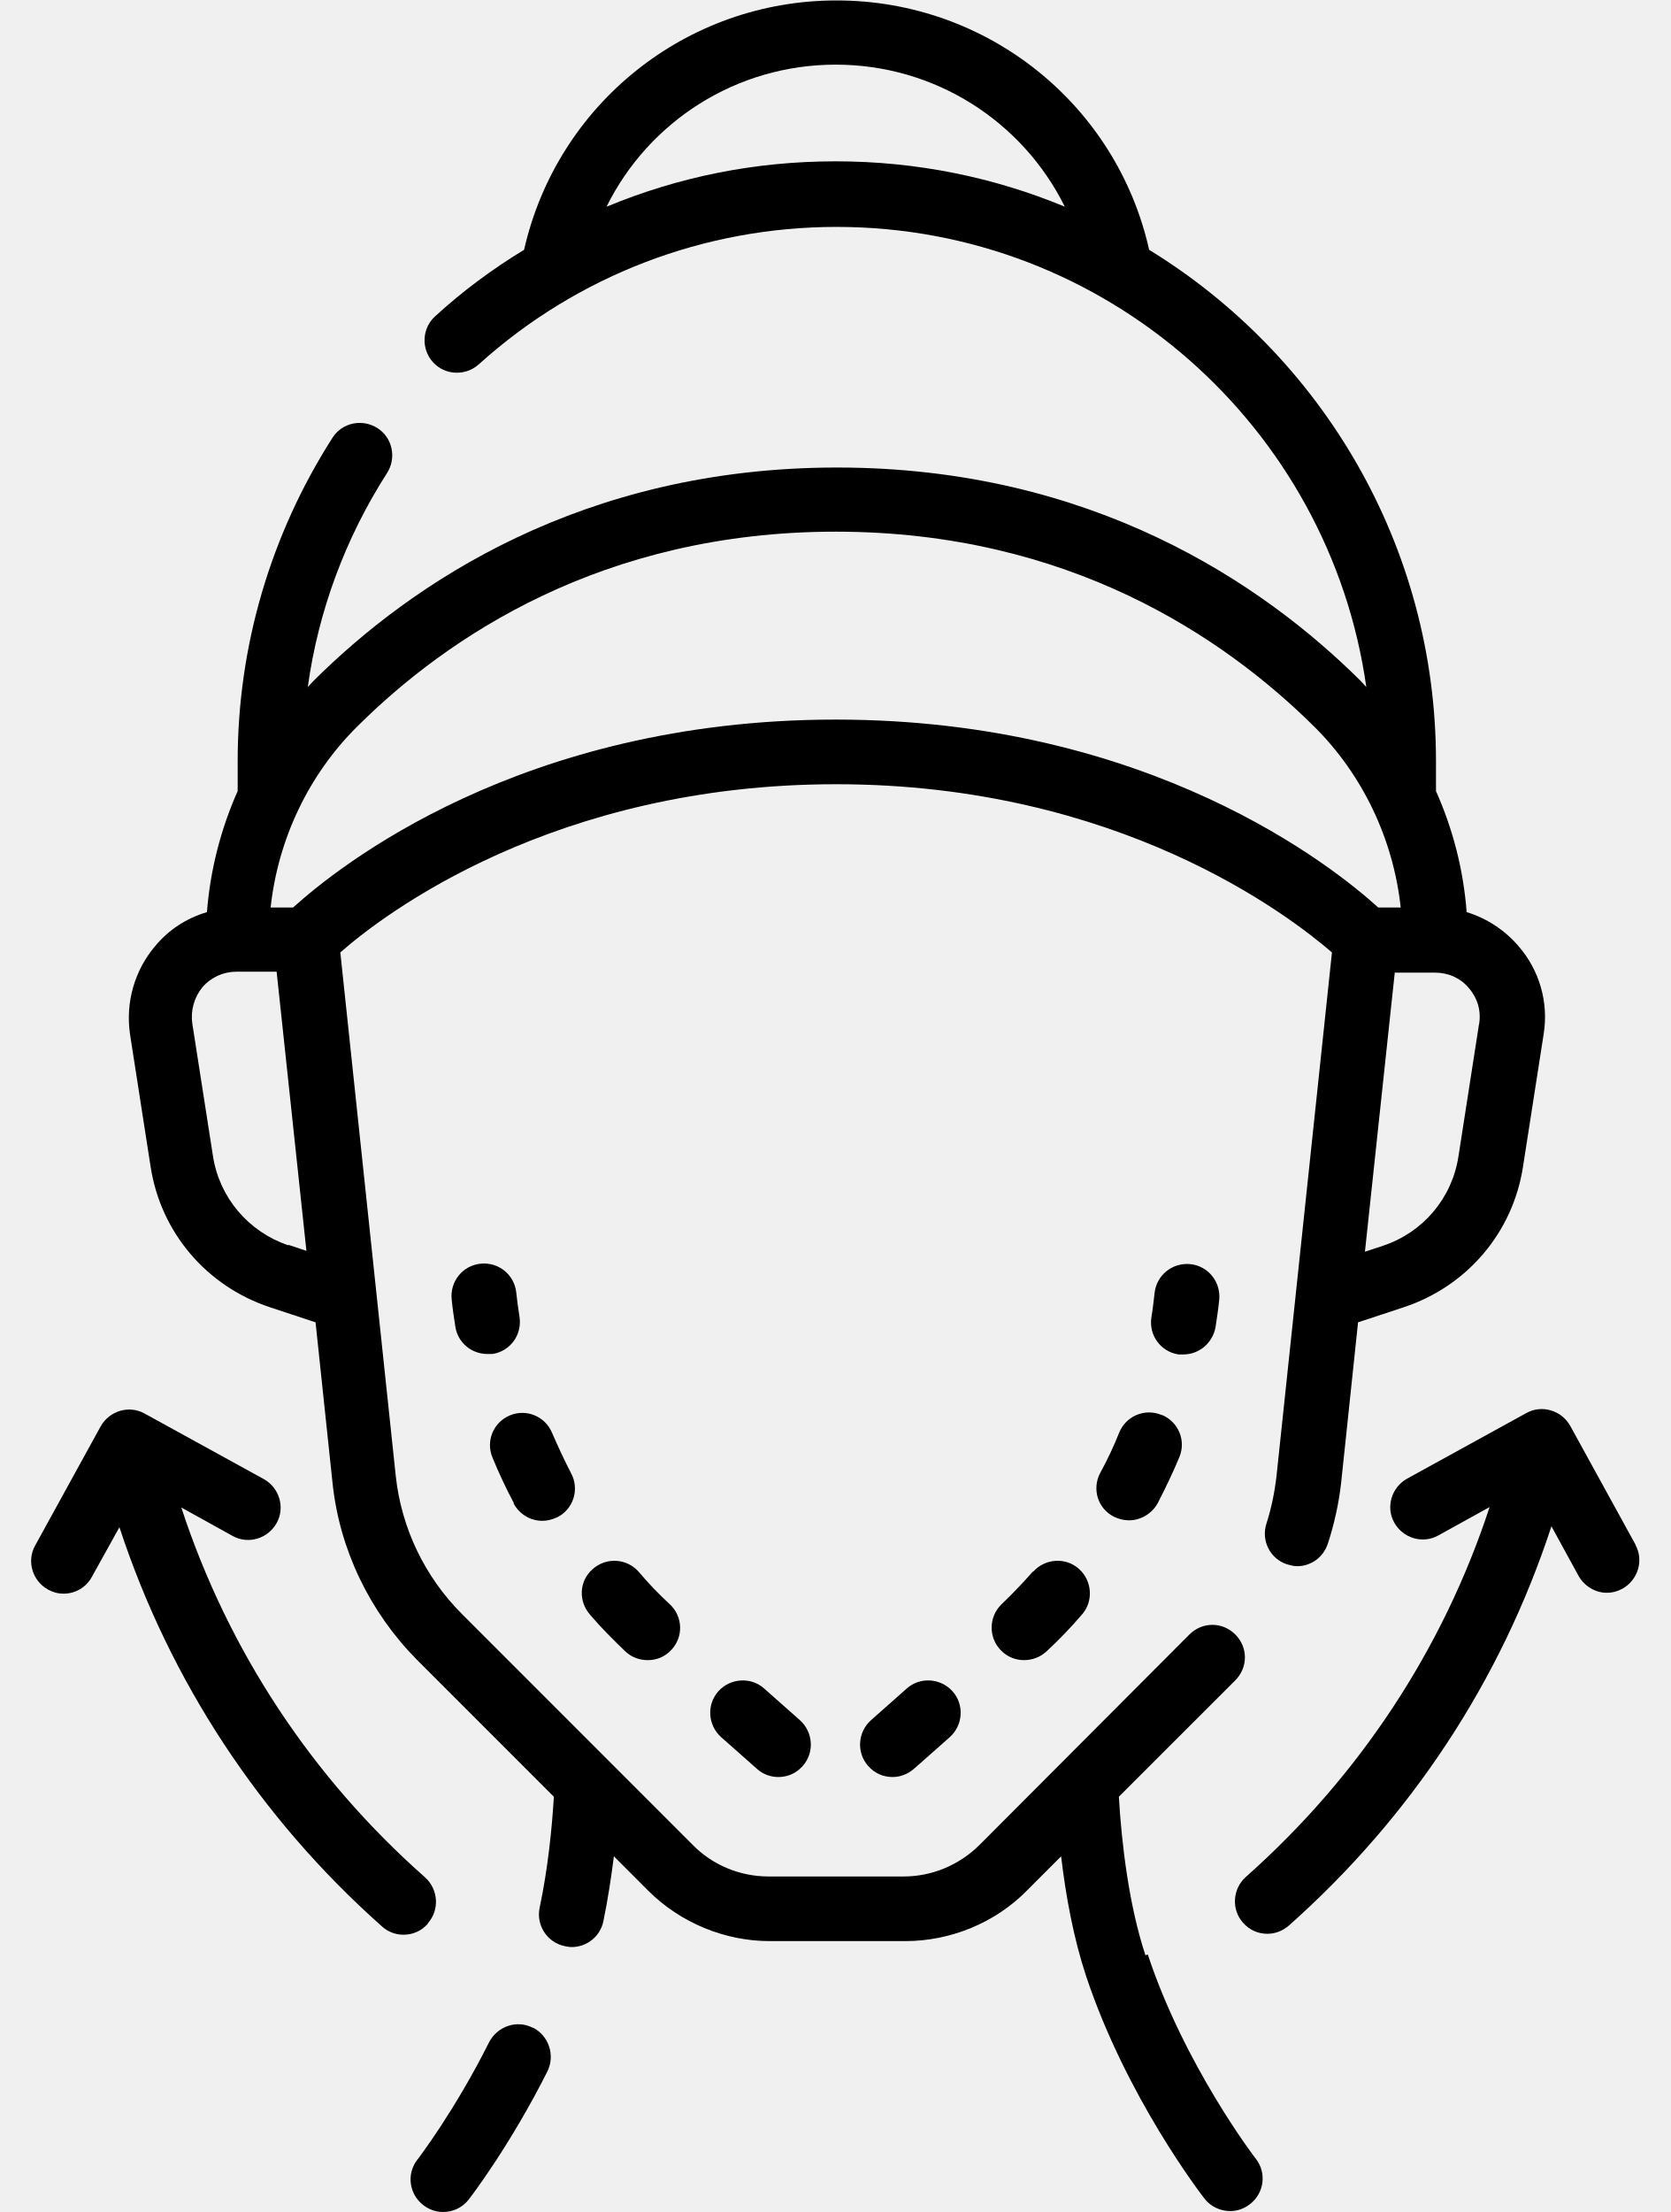
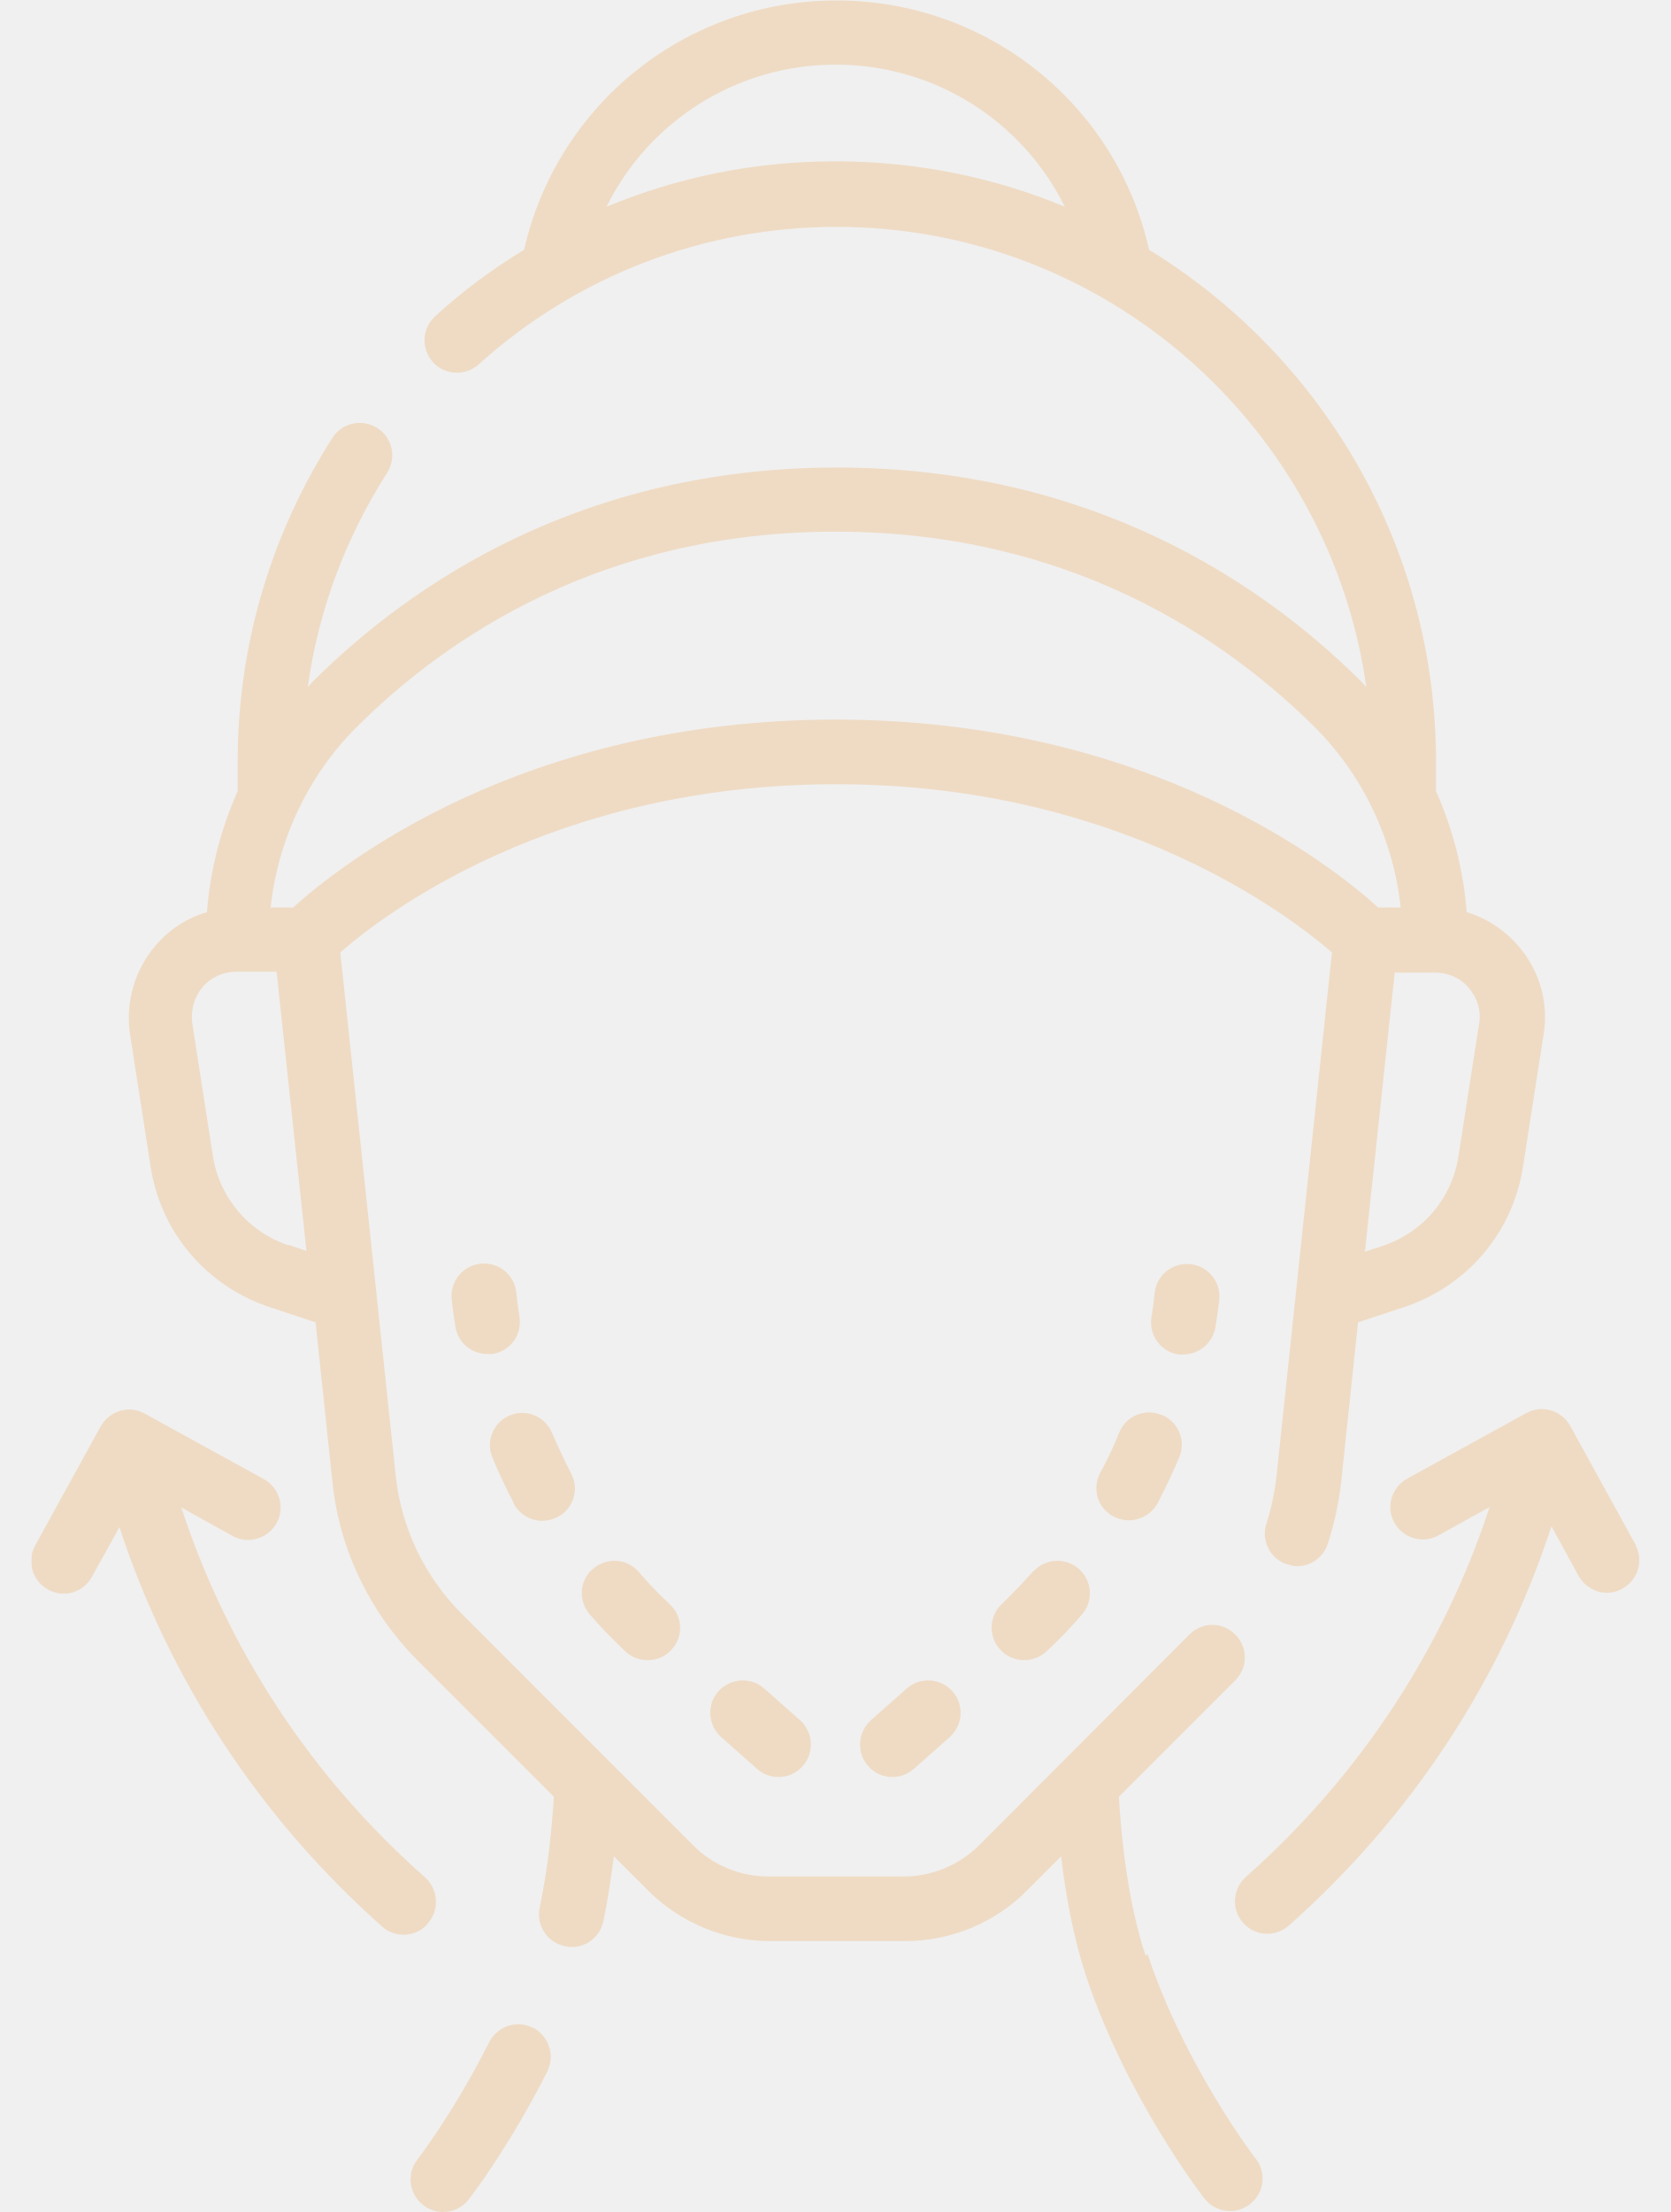
<svg xmlns="http://www.w3.org/2000/svg" width="34" height="45" viewBox="0 0 34 45" fill="none">
-   <g clip-path="url(#clip0_24_210)">
-     <path d="M10.841 41.252C10.515 41.084 10.123 41.224 9.955 41.541C9.256 42.939 8.501 43.928 8.491 43.937C8.268 44.226 8.324 44.636 8.613 44.86C8.734 44.953 8.874 45 9.014 45C9.209 45 9.405 44.916 9.536 44.748C9.573 44.702 10.375 43.657 11.14 42.137C11.298 41.811 11.168 41.419 10.851 41.252H10.841Z" fill="#000" />
-     <path d="M23.308 39.778C22.972 38.762 22.823 37.512 22.767 36.552L25.136 34.184C25.397 33.922 25.397 33.512 25.136 33.251C24.875 32.99 24.464 32.99 24.203 33.251L19.933 37.531C19.522 37.941 18.963 38.174 18.394 38.174H15.634C15.056 38.174 14.496 37.941 14.095 37.531L9.396 32.831C8.641 32.076 8.165 31.078 8.053 30.025L6.925 19.376C7.792 18.612 11.261 15.954 17.014 15.954C22.767 15.954 26.227 18.621 27.103 19.376L25.975 30.025C25.938 30.351 25.872 30.677 25.77 30.995C25.658 31.34 25.844 31.713 26.189 31.824C26.255 31.843 26.329 31.862 26.394 31.862C26.674 31.862 26.926 31.685 27.019 31.405C27.15 31.004 27.243 30.584 27.29 30.165L27.634 26.901L28.567 26.593C29.854 26.165 30.786 25.073 30.991 23.731L31.411 21.036C31.514 20.393 31.327 19.74 30.898 19.246C30.618 18.919 30.245 18.677 29.844 18.556C29.779 17.698 29.565 16.868 29.22 16.094V15.488C29.22 11.087 26.879 7.226 23.383 5.082C22.721 2.126 20.091 0.009 17.023 0.009C13.956 0.009 11.335 2.126 10.664 5.082C10.021 5.473 9.414 5.921 8.855 6.434C8.585 6.676 8.566 7.096 8.808 7.366C9.051 7.637 9.47 7.655 9.741 7.413C11.746 5.604 14.329 4.616 17.023 4.616C22.506 4.616 27.056 8.69 27.802 13.977C27.765 13.94 27.728 13.893 27.691 13.856C25.695 11.87 22.217 9.511 17.033 9.511C11.848 9.511 8.37 11.87 6.375 13.856C6.337 13.893 6.3 13.94 6.263 13.977C6.477 12.43 7.027 10.947 7.876 9.623C8.072 9.315 7.988 8.905 7.68 8.709C7.372 8.513 6.962 8.597 6.766 8.905C5.507 10.872 4.836 13.148 4.836 15.488V16.094C4.491 16.868 4.277 17.707 4.211 18.556C3.801 18.677 3.437 18.91 3.158 19.246C2.738 19.74 2.552 20.393 2.645 21.036L3.064 23.731C3.27 25.073 4.202 26.165 5.489 26.593L6.421 26.901L6.766 30.165C6.906 31.517 7.522 32.794 8.482 33.764L11.27 36.552C11.233 37.186 11.149 38.016 10.981 38.809C10.906 39.163 11.13 39.517 11.494 39.592C11.54 39.601 11.587 39.61 11.634 39.61C11.941 39.61 12.212 39.396 12.277 39.088C12.37 38.641 12.436 38.193 12.492 37.764L13.191 38.464C13.844 39.116 14.748 39.489 15.662 39.489H18.422C19.345 39.489 20.25 39.116 20.893 38.464L21.592 37.764C21.686 38.566 21.844 39.424 22.096 40.188C22.916 42.66 24.445 44.646 24.511 44.73C24.641 44.897 24.837 44.981 25.033 44.981C25.173 44.981 25.313 44.935 25.434 44.841C25.723 44.618 25.779 44.207 25.555 43.918C25.537 43.9 24.101 42.016 23.355 39.76L23.308 39.778ZM12.342 4.205C13.2 2.471 14.981 1.315 17.005 1.315C19.028 1.315 20.809 2.471 21.667 4.205C20.231 3.609 18.655 3.282 17.005 3.282C15.354 3.282 13.806 3.599 12.342 4.205ZM30.096 20.831L29.677 23.526C29.546 24.374 28.959 25.073 28.138 25.344L27.774 25.465L28.381 19.787H29.201C29.471 19.787 29.723 19.898 29.891 20.104C30.068 20.309 30.143 20.57 30.096 20.84V20.831ZM7.27 14.779C9.088 12.97 12.258 10.816 17.005 10.816C21.751 10.816 24.912 12.97 26.739 14.779C27.728 15.758 28.352 17.073 28.502 18.462H28.045C27.14 17.642 23.41 14.639 17.005 14.639C10.599 14.639 6.869 17.642 5.964 18.462H5.507C5.657 17.073 6.281 15.758 7.27 14.779ZM5.871 25.335C5.06 25.064 4.463 24.365 4.333 23.516L3.913 20.822C3.876 20.561 3.95 20.29 4.118 20.085C4.295 19.88 4.547 19.768 4.808 19.768H5.629L6.235 25.447L5.871 25.325V25.335Z" fill="#000" />
-     <path d="M24.735 26.994C24.763 26.808 24.791 26.621 24.809 26.444C24.846 26.081 24.585 25.754 24.222 25.717C23.858 25.68 23.532 25.941 23.494 26.304C23.476 26.463 23.457 26.631 23.429 26.799C23.373 27.162 23.616 27.498 23.979 27.554C24.017 27.554 24.045 27.554 24.082 27.554C24.399 27.554 24.679 27.321 24.735 26.994Z" fill="#000" />
-     <path d="M10.45 30.584C10.571 30.808 10.794 30.939 11.037 30.939C11.139 30.939 11.242 30.911 11.345 30.864C11.671 30.696 11.792 30.295 11.624 29.978C11.485 29.708 11.354 29.428 11.233 29.148C11.093 28.813 10.711 28.654 10.375 28.794C10.039 28.934 9.881 29.316 10.021 29.652C10.151 29.969 10.3 30.286 10.459 30.584H10.45Z" fill="#000" />
-     <path d="M12.995 31.974C12.753 31.703 12.342 31.675 12.063 31.918C11.783 32.16 11.764 32.571 12.007 32.85C12.23 33.111 12.473 33.354 12.725 33.596C12.855 33.718 13.014 33.773 13.182 33.773C13.359 33.773 13.527 33.708 13.657 33.568C13.909 33.307 13.9 32.888 13.629 32.636C13.405 32.431 13.191 32.207 12.995 31.974Z" fill="#000" />
-     <path d="M23.634 28.785C23.299 28.645 22.916 28.803 22.776 29.139C22.665 29.419 22.534 29.698 22.385 29.969C22.217 30.295 22.338 30.687 22.665 30.855C22.758 30.901 22.87 30.929 22.972 30.929C23.205 30.929 23.439 30.799 23.56 30.575C23.718 30.267 23.867 29.96 23.998 29.643C24.138 29.307 23.979 28.925 23.644 28.785H23.634Z" fill="#000" />
-     <path d="M15.55 34.351C15.28 34.109 14.86 34.137 14.617 34.407C14.375 34.678 14.403 35.097 14.674 35.34L15.401 35.983C15.522 36.095 15.681 36.151 15.839 36.151C16.026 36.151 16.203 36.076 16.333 35.927C16.576 35.657 16.548 35.237 16.277 34.995L15.55 34.351Z" fill="#000" />
-     <path d="M21.014 31.974C20.818 32.198 20.604 32.421 20.38 32.636C20.119 32.888 20.11 33.307 20.361 33.568C20.492 33.708 20.669 33.773 20.837 33.773C20.995 33.773 21.163 33.718 21.294 33.596C21.546 33.363 21.788 33.111 22.012 32.85C22.254 32.58 22.226 32.16 21.956 31.918C21.686 31.675 21.266 31.703 21.023 31.974H21.014Z" fill="#000" />
-     <path d="M18.45 34.351L17.723 34.995C17.452 35.237 17.424 35.657 17.667 35.927C17.797 36.076 17.974 36.151 18.161 36.151C18.319 36.151 18.468 36.095 18.599 35.983L19.326 35.34C19.597 35.097 19.625 34.678 19.382 34.407C19.14 34.137 18.72 34.109 18.45 34.351Z" fill="#000" />
-     <path d="M10.571 26.789C10.543 26.621 10.524 26.463 10.505 26.295C10.468 25.931 10.142 25.67 9.778 25.708C9.414 25.745 9.153 26.071 9.191 26.435C9.209 26.621 9.237 26.808 9.265 26.985C9.312 27.311 9.592 27.545 9.918 27.545C9.955 27.545 9.983 27.545 10.021 27.545C10.384 27.489 10.627 27.153 10.571 26.789Z" fill="#000" />
-     <path d="M33.285 31.433L31.952 29.008C31.775 28.691 31.374 28.57 31.057 28.747L28.632 30.081C28.315 30.258 28.194 30.659 28.371 30.976C28.548 31.293 28.949 31.414 29.266 31.237L30.311 30.659C29.36 33.559 27.653 36.142 25.35 38.184C25.08 38.426 25.052 38.846 25.294 39.116C25.425 39.265 25.602 39.34 25.788 39.34C25.947 39.34 26.096 39.284 26.227 39.172C28.716 36.962 30.544 34.184 31.569 31.05L32.12 32.057C32.241 32.272 32.465 32.403 32.698 32.403C32.81 32.403 32.912 32.375 33.015 32.319C33.332 32.141 33.453 31.741 33.276 31.424L33.285 31.433Z" fill="#000" />
-     <path d="M8.706 39.126C8.948 38.855 8.92 38.436 8.65 38.193C6.337 36.151 4.64 33.568 3.689 30.668L4.734 31.247C5.051 31.424 5.452 31.302 5.629 30.985C5.806 30.668 5.685 30.267 5.368 30.09L2.943 28.757C2.626 28.58 2.225 28.701 2.048 29.018L0.715 31.442C0.538 31.759 0.659 32.16 0.976 32.337C1.078 32.393 1.181 32.421 1.293 32.421C1.526 32.421 1.75 32.3 1.871 32.076L2.43 31.069C3.456 34.193 5.284 36.981 7.773 39.191C7.895 39.303 8.053 39.359 8.212 39.359C8.398 39.359 8.575 39.284 8.706 39.135V39.126Z" fill="#000" />
+   <g clip-path="url(#clip0_718_303)">
+     <mask id="mask0_718_303" style="mask-type:luminance" maskUnits="userSpaceOnUse" x="0" y="0" width="34" height="45">
+       <path d="M33.36 0H0.641V45H33.36V0Z" fill="white" />
+     </mask>
+     <g mask="url(#mask0_718_303)">
+       <path d="M10.841 41.252C10.514 41.084 10.123 41.224 9.955 41.541C9.256 42.939 8.5 43.928 8.491 43.937C8.267 44.226 8.323 44.636 8.612 44.86C8.733 44.953 8.873 45 9.013 45C9.209 45 9.405 44.916 9.535 44.748C9.573 44.702 10.374 43.657 11.139 42.137C11.298 41.811 11.167 41.419 10.85 41.252H10.841Z" fill="#EFDBC4" />
+       <path d="M23.308 39.778C22.972 38.762 22.823 37.512 22.767 36.552L25.135 34.184C25.396 33.922 25.396 33.512 25.135 33.251C24.874 32.99 24.464 32.99 24.203 33.251L19.932 37.531C19.522 37.941 18.962 38.174 18.394 38.174H15.634C15.056 38.174 14.496 37.941 14.095 37.531L9.396 32.831C8.64 32.076 8.165 31.078 8.053 30.025L6.925 19.376C7.792 18.612 11.261 15.954 17.014 15.954C22.767 15.954 26.226 18.621 27.103 19.376L25.975 30.025C25.937 30.351 25.872 30.677 25.769 30.995C25.657 31.34 25.844 31.713 26.189 31.824C26.254 31.843 26.329 31.862 26.394 31.862C26.674 31.862 26.926 31.685 27.019 31.405C27.149 31.004 27.243 30.584 27.289 30.165L27.634 26.901L28.567 26.593C29.854 26.165 30.786 25.073 30.991 23.731L31.411 21.036C31.513 20.393 31.327 19.74 30.898 19.246C30.618 18.919 30.245 18.677 29.844 18.556C29.779 17.698 29.564 16.868 29.22 16.094V15.488C29.22 11.087 26.879 7.226 23.382 5.082C22.72 2.126 20.091 0.009 17.023 0.009C13.955 0.009 11.335 2.126 10.664 5.082C10.02 5.473 9.414 5.921 8.855 6.434C8.584 6.676 8.566 7.096 8.808 7.366C9.051 7.637 9.47 7.655 9.741 7.413C11.745 5.604 14.328 4.616 17.023 4.616C22.506 4.616 27.056 8.69 27.802 13.977C27.765 13.94 27.728 13.893 27.69 13.856C25.695 11.87 22.217 9.511 17.032 9.511C11.848 9.511 8.37 11.87 6.374 13.856C6.337 13.893 6.3 13.94 6.263 13.977C6.477 12.43 7.027 10.947 7.876 9.623C8.071 9.315 7.988 8.905 7.68 8.709C7.372 8.513 6.962 8.597 6.766 8.905C5.507 10.872 4.836 13.148 4.836 15.488V16.094C4.491 16.868 4.276 17.707 4.211 18.556C3.801 18.677 3.437 18.91 3.157 19.246C2.738 19.74 2.551 20.393 2.645 21.036L3.064 23.731C3.269 25.073 4.202 26.165 5.489 26.593L6.421 26.901L6.766 30.165C6.906 31.517 7.521 32.794 8.482 33.764L11.27 36.552C11.232 37.186 11.149 38.016 10.981 38.809C10.906 39.163 11.13 39.517 11.494 39.592C11.54 39.601 11.587 39.61 11.633 39.61C11.941 39.61 12.212 39.396 12.277 39.088C12.37 38.641 12.435 38.193 12.491 37.764L13.191 38.464C13.843 39.116 14.748 39.489 15.662 39.489H18.422C19.345 39.489 20.249 39.116 20.893 38.464L21.592 37.764C21.685 38.566 21.844 39.424 22.096 40.188C22.916 42.66 24.445 44.646 24.511 44.73C24.641 44.897 24.837 44.981 25.033 44.981C25.173 44.981 25.312 44.935 25.434 44.841C25.723 44.618 25.779 44.207 25.555 43.918C25.536 43.9 24.1 42.016 23.354 39.76L23.308 39.778ZM12.342 4.205C13.2 2.471 14.981 1.315 17.004 1.315C19.028 1.315 20.809 2.471 21.667 4.205C20.231 3.609 18.655 3.282 17.004 3.282C15.354 3.282 13.806 3.599 12.342 4.205ZM30.096 20.831L29.676 23.526C29.546 24.374 28.958 25.073 28.138 25.344L27.774 25.465L28.38 19.787H29.201C29.471 19.787 29.723 19.898 29.891 20.104C30.068 20.309 30.143 20.57 30.096 20.84V20.831ZM7.27 14.779C9.088 12.97 12.258 10.816 17.004 10.816C21.751 10.816 24.912 12.97 26.739 14.779C27.728 15.758 28.352 17.073 28.502 18.462H28.045C27.14 17.642 23.41 14.639 17.004 14.639C10.598 14.639 6.869 17.642 5.964 18.462H5.507C5.656 17.073 6.281 15.758 7.27 14.779ZM5.871 25.335C5.06 25.064 4.463 24.365 4.332 23.516L3.913 20.822C3.875 20.561 3.95 20.29 4.118 20.085C4.295 19.88 4.547 19.768 4.808 19.768H5.628L6.235 25.447L5.871 25.325V25.335Z" fill="#EFDBC4" />
+       <path d="M24.735 26.994C24.763 26.808 24.791 26.621 24.81 26.444C24.847 26.081 24.586 25.754 24.222 25.717C23.859 25.68 23.532 25.941 23.495 26.304C23.477 26.463 23.458 26.631 23.43 26.799C23.374 27.162 23.616 27.498 23.98 27.554C24.017 27.554 24.045 27.554 24.083 27.554C24.4 27.554 24.679 27.321 24.735 26.994Z" fill="#EFDBC4" />
+       <path d="M10.448 30.584C10.57 30.808 10.793 30.939 11.036 30.939C11.139 30.939 11.241 30.911 11.344 30.864C11.67 30.696 11.791 30.295 11.623 29.978C11.483 29.708 11.353 29.428 11.232 29.148C11.092 28.813 10.71 28.654 10.374 28.794C10.038 28.934 9.88 29.316 10.02 29.652C10.15 29.969 10.299 30.286 10.458 30.584H10.448Z" fill="#EFDBC4" />
+       <path d="M12.995 31.974C12.753 31.703 12.342 31.675 12.063 31.918C11.783 32.16 11.764 32.571 12.007 32.85C12.23 33.111 12.473 33.354 12.725 33.596C12.855 33.718 13.014 33.773 13.182 33.773C13.359 33.773 13.527 33.708 13.657 33.568C13.909 33.307 13.9 32.888 13.629 32.636C13.405 32.431 13.191 32.207 12.995 31.974Z" fill="#EFDBC4" />
+       <path d="M23.633 28.785C23.298 28.645 22.915 28.803 22.776 29.139C22.664 29.419 22.533 29.698 22.384 29.969C22.216 30.295 22.337 30.687 22.664 30.855C22.757 30.901 22.869 30.929 22.971 30.929C23.204 30.929 23.438 30.799 23.559 30.575C23.717 30.267 23.866 29.96 23.997 29.643C24.137 29.307 23.978 28.925 23.643 28.785H23.633Z" fill="#EFDBC4" />
+       <path d="M15.551 34.351C15.281 34.109 14.861 34.137 14.619 34.407C14.376 34.678 14.404 35.097 14.675 35.34L15.402 35.983C15.523 36.095 15.682 36.151 15.84 36.151C16.027 36.151 16.204 36.076 16.334 35.927C16.577 35.657 16.549 35.237 16.279 34.995L15.551 34.351Z" fill="#EFDBC4" />
+       <path d="M21.014 31.974C20.818 32.198 20.603 32.421 20.38 32.636C20.118 32.888 20.109 33.307 20.361 33.568C20.491 33.708 20.669 33.773 20.836 33.773C20.995 33.773 21.163 33.718 21.293 33.596C21.545 33.363 21.788 33.111 22.011 32.85C22.254 32.58 22.226 32.16 21.955 31.918C21.685 31.675 21.265 31.703 21.023 31.974H21.014Z" fill="#EFDBC4" />
+       <path d="M18.449 34.351L17.722 34.995C17.451 35.237 17.423 35.657 17.666 35.927C17.796 36.076 17.973 36.151 18.16 36.151C18.318 36.151 18.468 36.095 18.598 35.983L19.325 35.34C19.596 35.097 19.624 34.678 19.381 34.407C19.139 34.137 18.719 34.109 18.449 34.351Z" fill="#EFDBC4" />
+       <path d="M10.571 26.789C10.543 26.621 10.524 26.463 10.506 26.295C10.469 25.931 10.142 25.67 9.778 25.708C9.415 25.745 9.154 26.071 9.191 26.435C9.21 26.621 9.238 26.808 9.266 26.985C9.312 27.311 9.592 27.545 9.918 27.545C9.956 27.545 9.984 27.545 10.021 27.545C10.385 27.489 10.627 27.153 10.571 26.789Z" fill="#EFDBC4" />
+       <path d="M33.286 31.433L31.952 29.008C31.775 28.691 31.374 28.57 31.057 28.747L28.633 30.081C28.316 30.258 28.195 30.659 28.372 30.976C28.549 31.293 28.95 31.414 29.267 31.237L30.311 30.659C29.36 33.559 27.654 36.142 25.351 38.184C25.08 38.426 25.052 38.846 25.294 39.116C25.425 39.265 25.602 39.34 25.789 39.34C25.947 39.34 26.096 39.284 26.227 39.172C28.717 36.962 30.544 34.184 31.57 31.05L32.12 32.057C32.241 32.272 32.465 32.403 32.698 32.403C32.81 32.403 32.913 32.375 33.015 32.319C33.332 32.141 33.453 31.741 33.276 31.424L33.286 31.433Z" fill="#EFDBC4" />
+       <path d="M8.706 39.126C8.948 38.855 8.92 38.436 8.65 38.193C6.337 36.151 4.64 33.568 3.689 30.668L4.733 31.247C5.051 31.424 5.451 31.302 5.629 30.985C5.806 30.668 5.685 30.267 5.368 30.09L2.943 28.757C2.626 28.58 2.225 28.701 2.048 29.018L0.715 31.442C0.537 31.759 0.659 32.16 0.976 32.337C1.078 32.393 1.181 32.421 1.293 32.421C1.526 32.421 1.75 32.3 1.871 32.076L2.43 31.069C3.456 34.193 5.284 36.981 7.773 39.191C7.894 39.303 8.053 39.359 8.212 39.359C8.398 39.359 8.575 39.284 8.706 39.135V39.126Z" fill="#EFDBC4" />
+     </g>
  </g>
  <defs>
-     <clipPath id="clip0_24_210">
-       <rect width="32.72" height="45" fill="#000" transform="translate(0.640137)" />
+     <clipPath id="clip0_718_303">
+       <rect width="34" height="45" fill="white" />
    </clipPath>
  </defs>
</svg>
